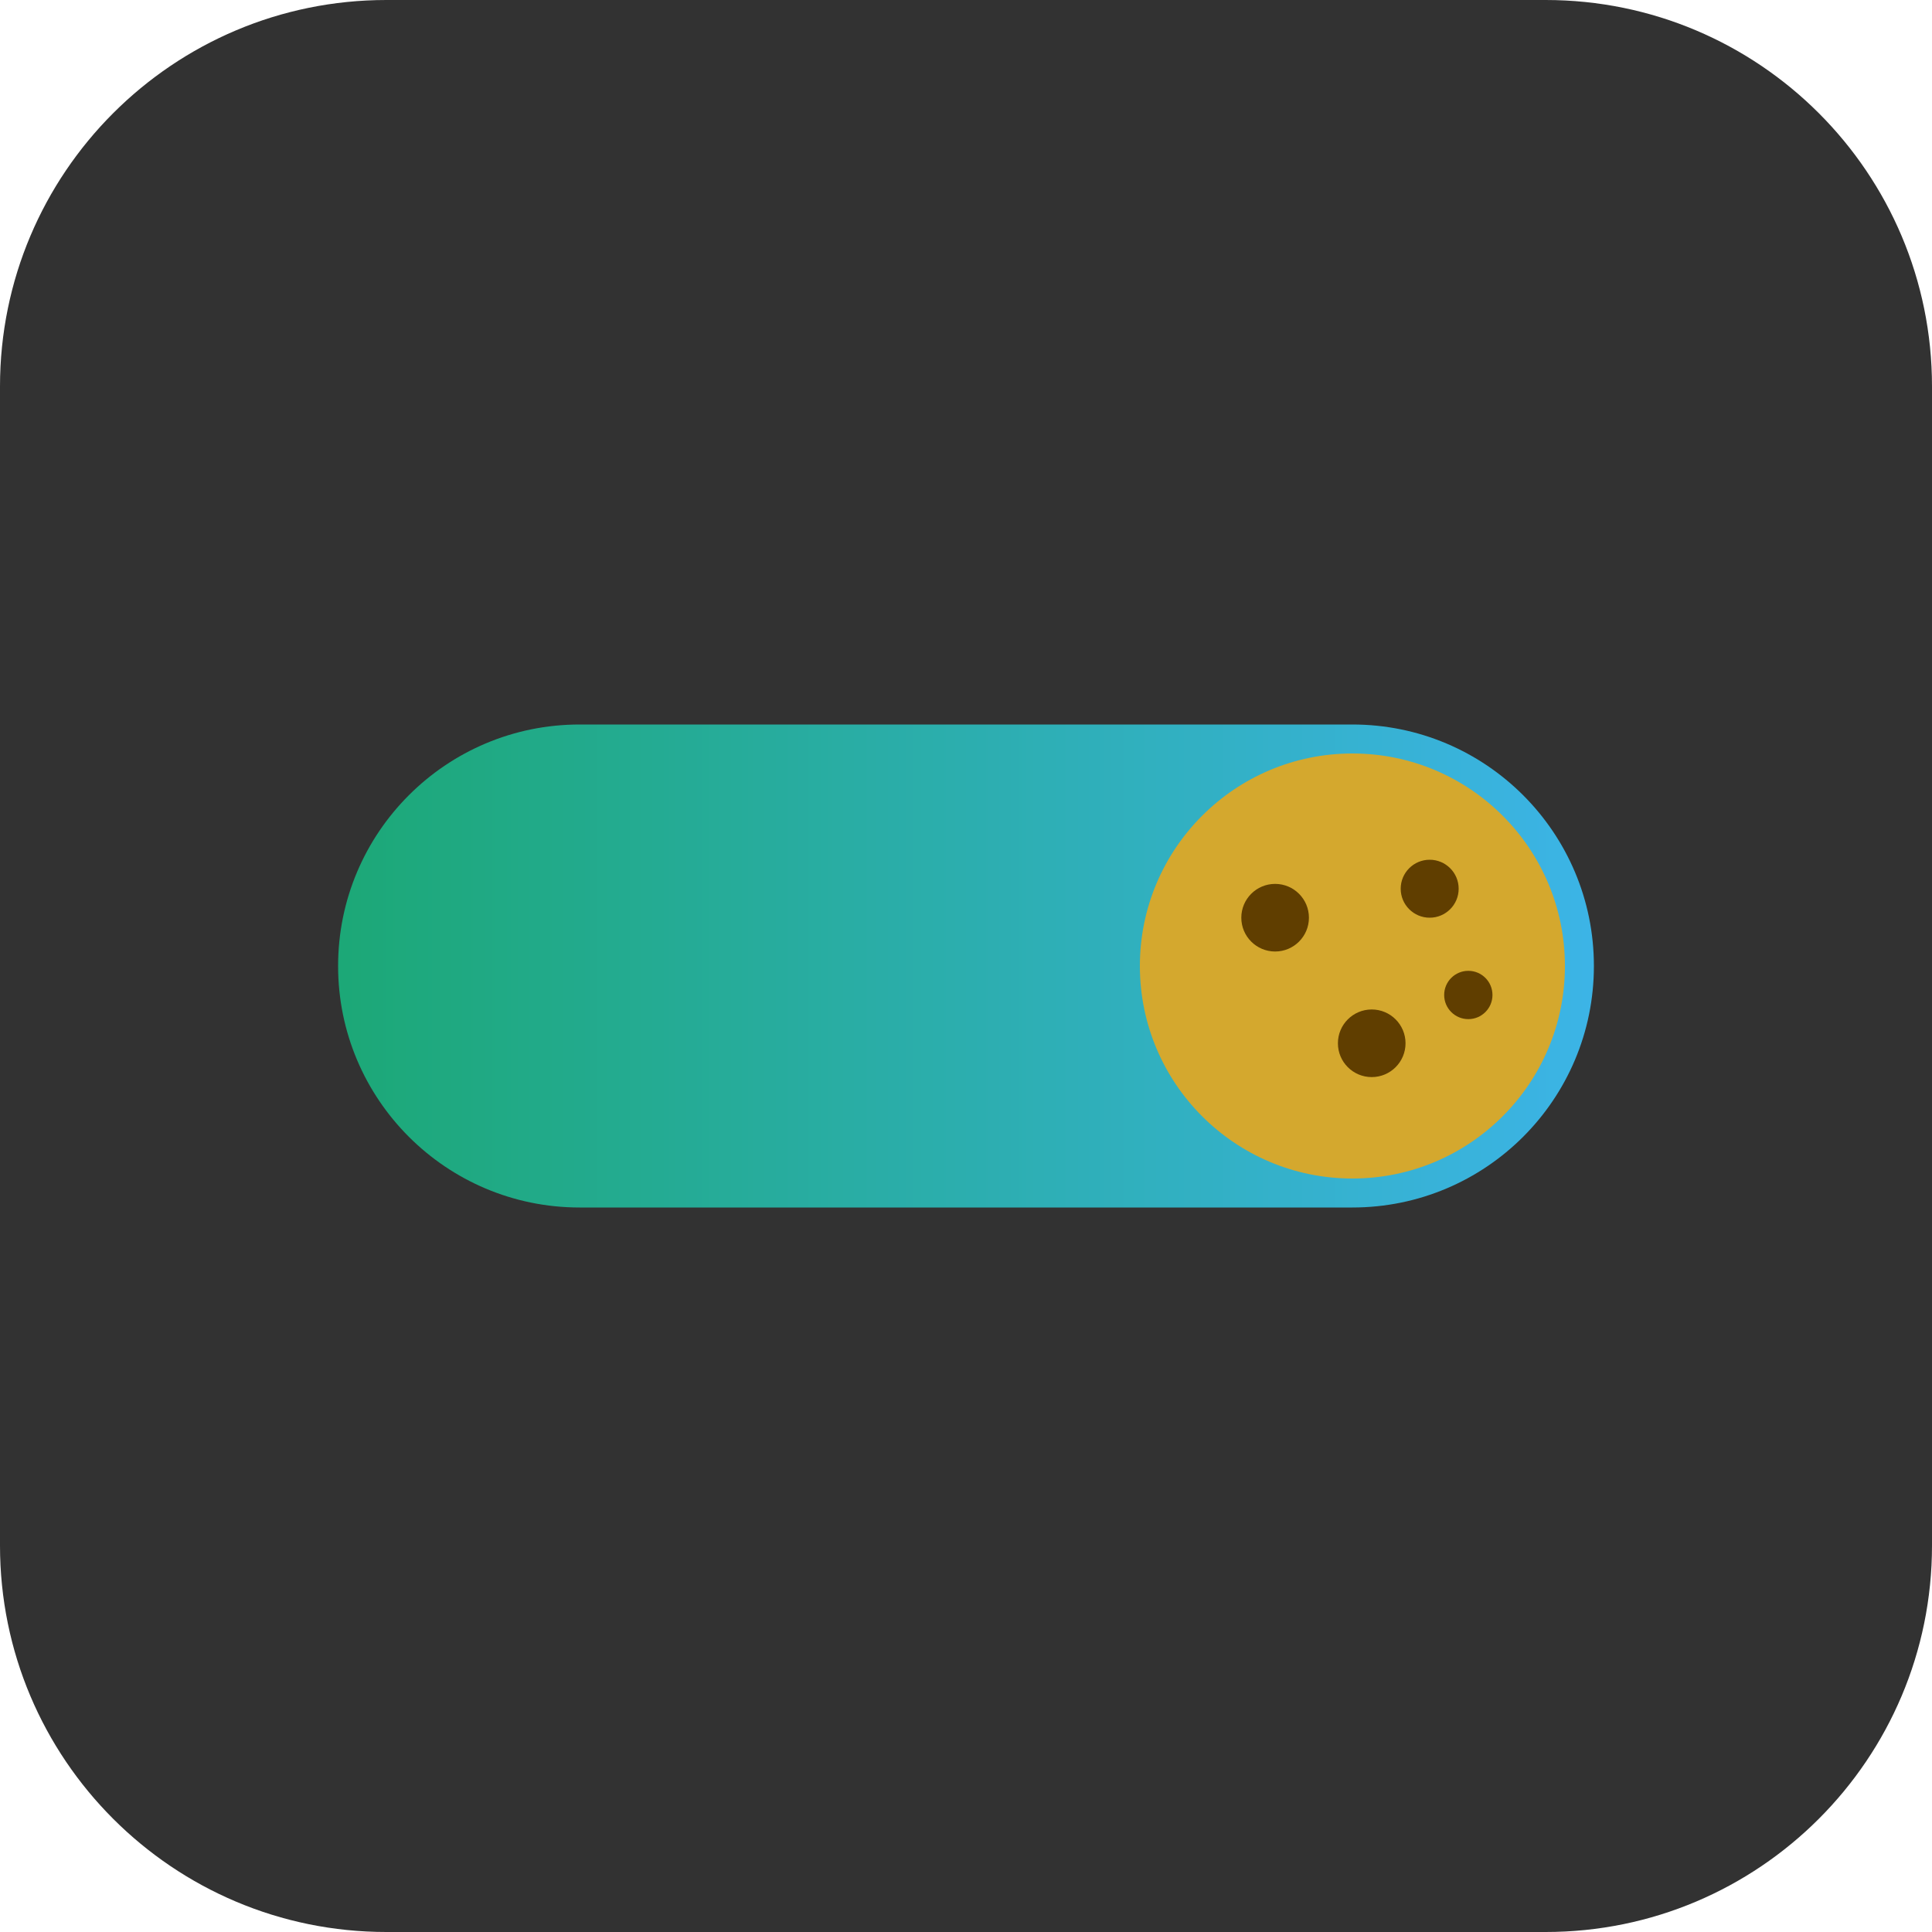
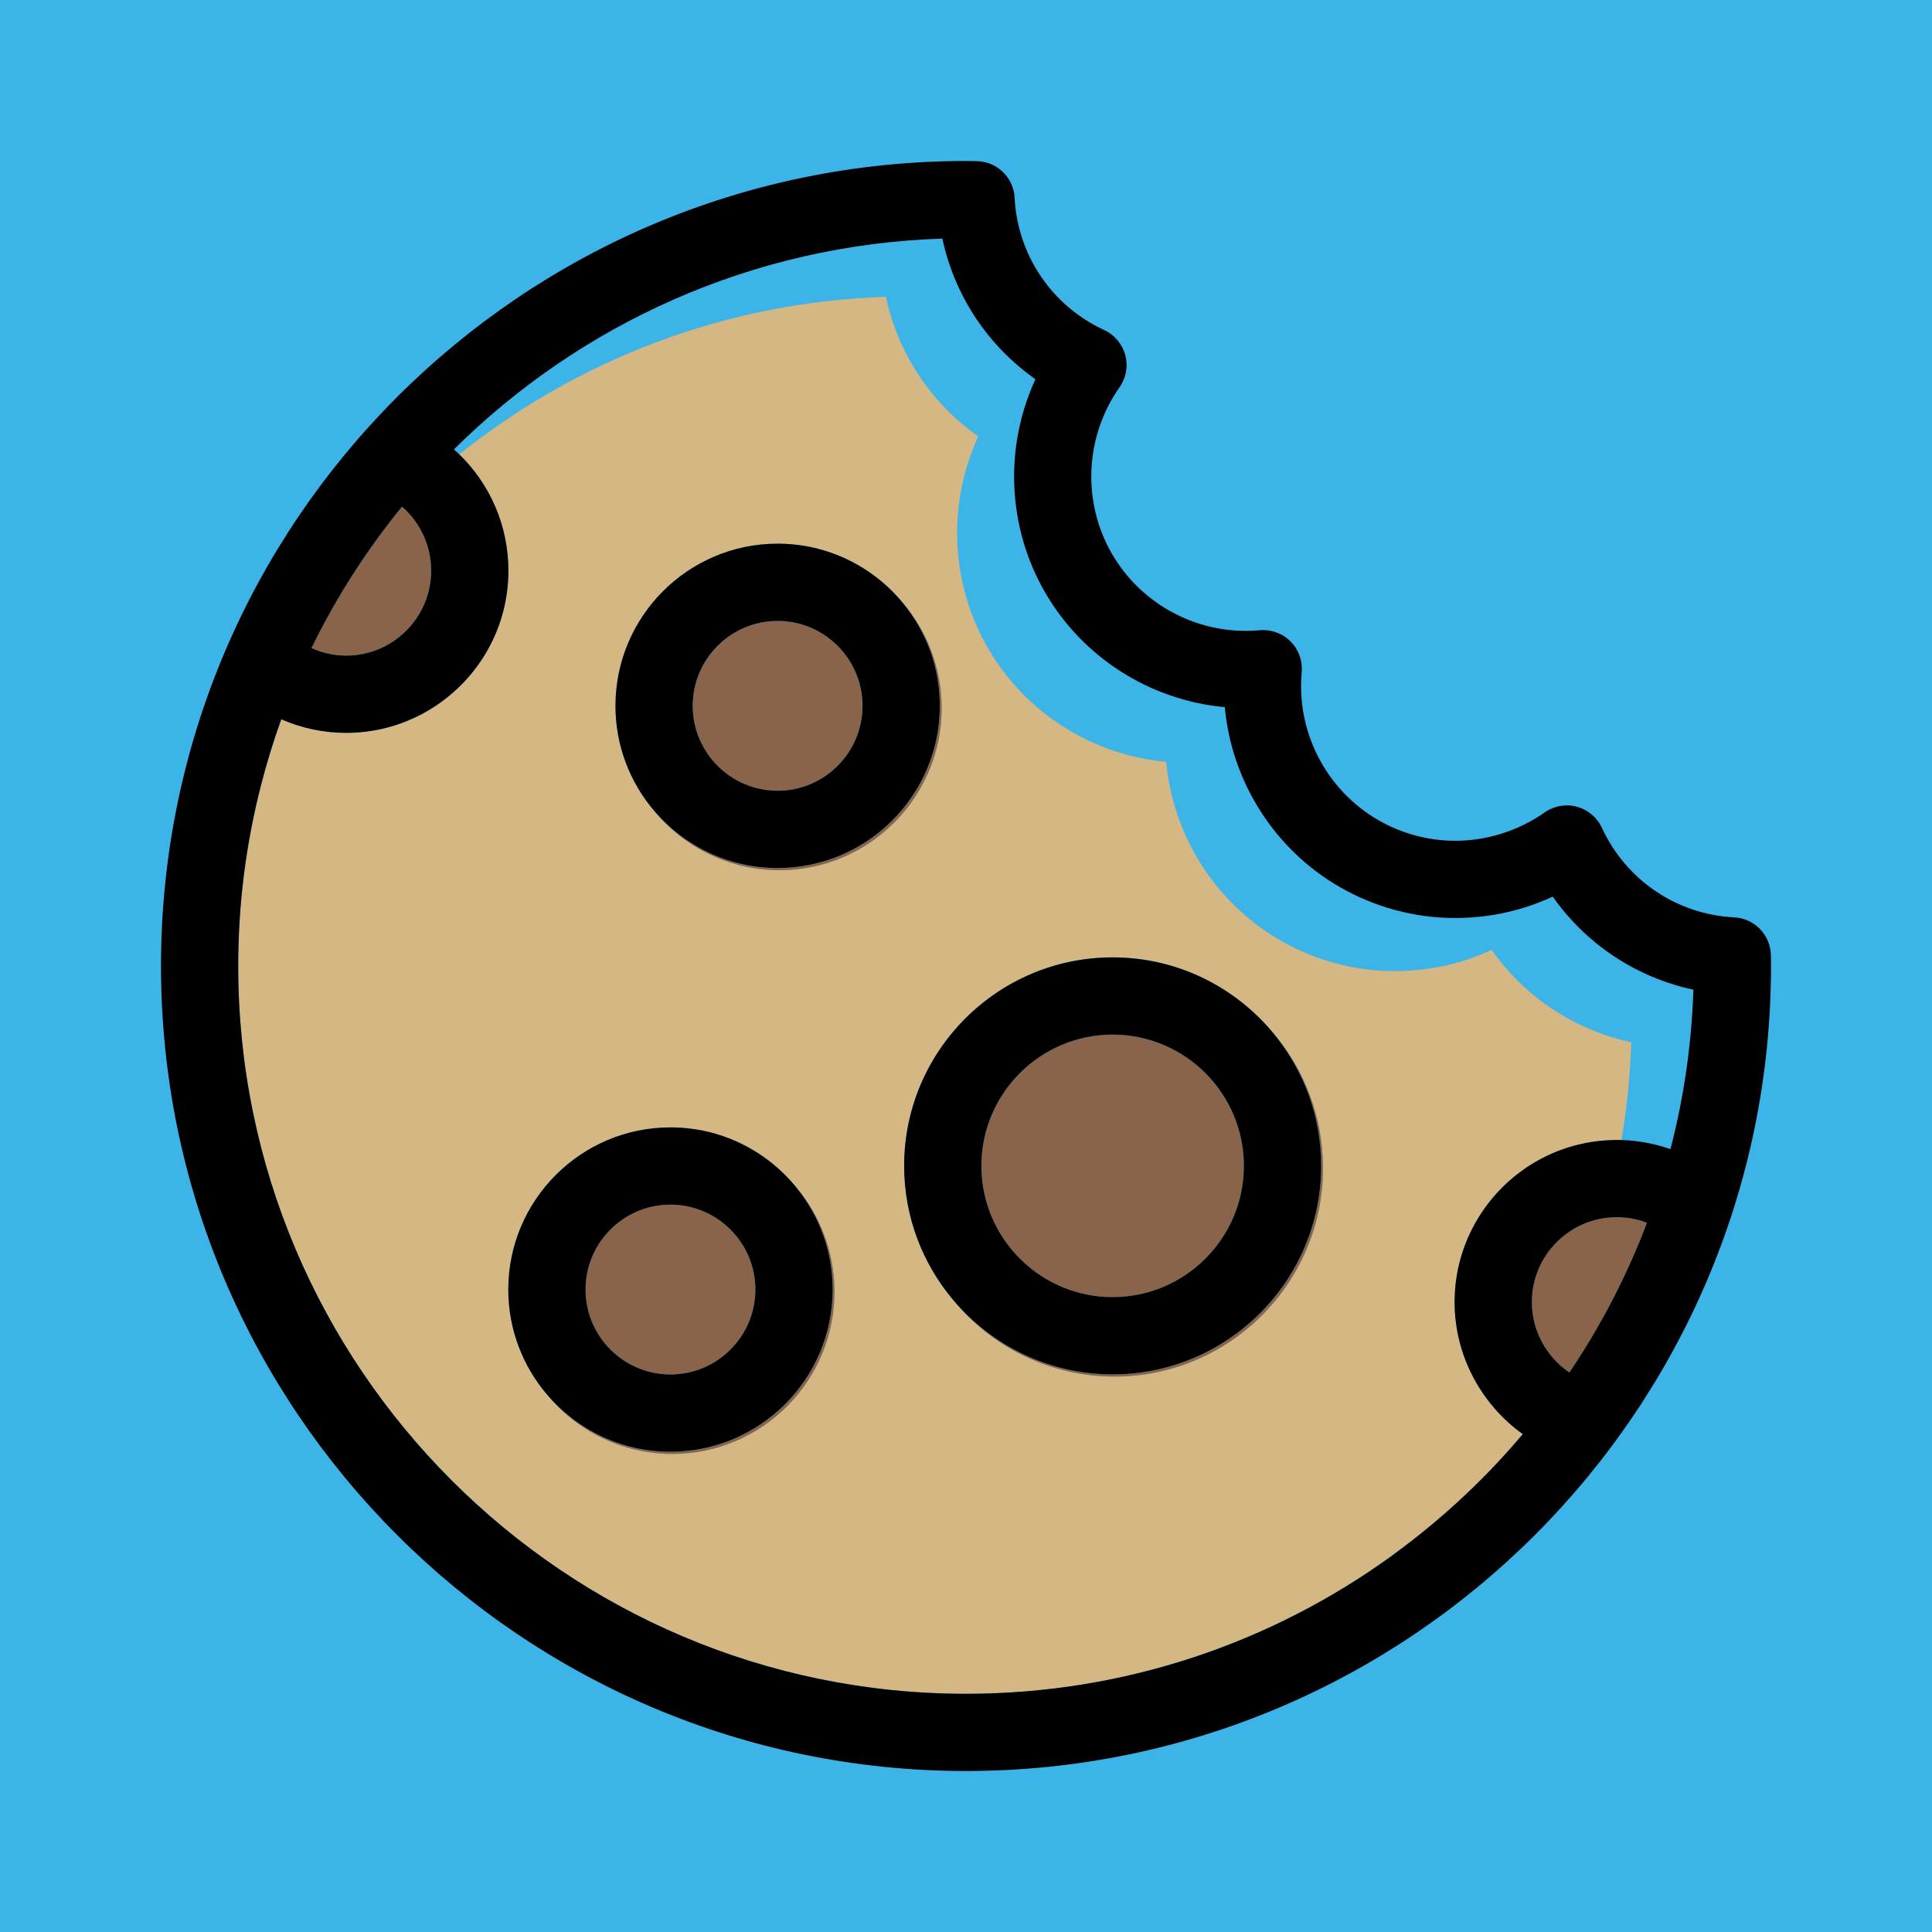
- <svg xmlns="http://www.w3.org/2000/svg" width="200" height="200" viewBox="0 0 200 200" fill="none">
-   <defs>
-     <linearGradient id="footerGradient" x1="0%" y1="0%" x2="100%" y2="0%">
-       <stop offset="0%" style="stop-color: #1ca876" />
-       <stop offset="100%" style="stop-color: #3cb4e7" />
-     </linearGradient>
-   </defs>
-   <rect width="200" height="200" rx="40" fill="#323232" />
-   <rect x="35" y="75" width="130" height="50" rx="25" fill="url(#footerGradient)" />
-   <g>
-     <circle cx="140" cy="100" r="22" fill="#d4a82eff" />
-     <circle cx="132" cy="95" r="3.5" fill="#603e00ff" />
-     <circle cx="148" cy="92" r="3" fill="#603e00ff" />
-     <circle cx="142" cy="108" r="3.5" fill="#603e00ff" />
-     <circle cx="152" cy="103" r="2.5" fill="#603e00ff" />
+ <svg xmlns="http://www.w3.org/2000/svg" height="200px" width="200px" version="1.1" id="Capa_1" viewBox="-41.7 -41.7 500.39 500.39" xml:space="preserve" fill="#000000" stroke="#000000" stroke-width="0.004">
+   <g id="SVGRepo_bgCarrier" stroke-width="0" transform="translate(0,0), scale(1)">
+     <rect x="-41.7" y="-41.7" width="500.39" height="500.39" rx="0" fill="#3cb4e7" strokewidth="0" />
+   </g>
+   <g id="SVGRepo_tracerCarrier" stroke-linecap="round" stroke-linejoin="round" stroke="#CCCCCC" stroke-width="0.834" />
+   <g id="SVGRepo_iconCarrier">
+     <g>
+       <g>
+         <path style="fill:#D4B783;" d="M344.649,204.32c-7.807,3.62-16.314,5.501-25.067,5.503c-10.392,0.001-20.665-2.759-29.711-7.982 c-16.886-9.749-27.772-27.175-29.52-46.218c-19.143-1.749-36.518-12.726-46.216-29.523c-9.747-16.882-10.465-37.41-2.462-54.773 c-12.251-8.607-20.792-21.491-23.926-36.143c-41.698,1.338-79.982,16.399-110.502,40.79c7.997,7.752,12.731,18.522,12.731,30.139 c0,14.868-7.772,27.946-19.461,35.412c-6.518,4.163-14.248,6.588-22.539,6.588c-5.841,0-11.538-1.211-16.78-3.498 c-0.026,0.027-0.052,0.053-0.078,0.08c-1.962,5.439-3.673,10.997-5.136,16.655C22.086,176.423,20,192.219,20,208.496 c0,103.937,84.559,188.496,188.495,188.496c41.112,0,79.18-13.243,110.192-35.67c0.654-0.587,1.493-1.204,2.467-1.842 c11.615-8.688,22.217-18.658,31.549-29.74c-10.812-7.738-17.66-20.402-17.66-34.193c0-9.15,2.95-17.619,7.937-24.526 c7.339-10.164,19.105-16.916,32.449-17.425c0.523-0.029,1.057-0.049,1.615-0.049c0.404,0,0.807,0.014,1.21,0.026 c1.405-8.275,2.272-16.73,2.548-25.333C366.147,225.109,353.26,216.57,344.649,204.32z M132.435,334.871 c-13.093,0-24.803-6.025-32.512-15.445c-6.215-7.325-9.976-16.795-9.976-27.131c0-23.159,18.841-42,42-42 c13.093,0,24.804,6.025,32.512,15.445c6.215,7.325,9.976,16.795,9.976,27.131C174.435,316.03,155.595,334.871,132.435,334.871z M160.194,183.688c-13.093,0-24.803-6.025-32.512-15.445c-6.215-7.325-9.976-16.795-9.976-27.131c0-23.159,18.841-42,42-42 c13.093,0,24.803,6.025,32.512,15.445c6.215,7.325,9.976,16.795,9.976,27.131C202.194,164.846,183.354,183.688,160.194,183.688z M246.963,314.835c-16.814,0-31.855-7.727-41.767-19.815c-7.929-9.401-12.721-21.53-12.721-34.762c0-29.776,24.225-54,54-54 c16.814,0,31.855,7.727,41.767,19.815c7.929,9.401,12.721,21.53,12.721,34.762C300.963,290.611,276.738,314.835,246.963,314.835z" />
+         <path style="fill:#89634A;" d="M159.706,163.111c12.131,0,22-9.869,22-22c0-12.131-9.869-22-22-22c-12.131,0-22,9.869-22,22 C137.706,153.242,147.576,163.111,159.706,163.111z" />
+         <path style="fill:#89634A;" d="M131.948,314.295c12.131,0,22-9.869,22-22c0-12.131-9.869-22-22-22c-12.131,0-22,9.869-22,22 C109.948,304.426,119.817,314.295,131.948,314.295z" />
+         <path style="fill:#89634A;" d="M69.977,106.111c0-6.503-2.838-12.494-7.563-16.596c-9.154,11.218-17.041,23.505-23.448,36.643 c2.809,1.265,5.866,1.954,9.011,1.954C60.108,128.111,69.977,118.242,69.977,106.111z" />
+         <path style="fill:#89634A;" d="M355.043,295.546c0,7.423,3.79,14.218,9.724,18.234c8.124-12.02,14.894-25.024,20.101-38.79 c-2.469-0.943-5.101-1.444-7.825-1.444C364.913,273.546,355.043,283.415,355.043,295.546z" />
+         <path style="fill:#89634A;" d="M246.475,294.259c18.748,0,34-15.253,34-34c0-18.748-15.252-34-34-34c-18.748,0-34,15.252-34,34 C212.475,279.006,227.727,294.259,246.475,294.259z" />
+       </g>
+       <g>
+         <path style="fill:#89634A;" d="M192.218,114.556c5.926,7.242,9.488,16.489,9.488,26.555c0,23.159-18.841,42-42,42 c-12.822,0-24.314-5.782-32.024-14.869c7.708,9.42,19.419,15.445,32.512,15.445c23.159,0,42-18.841,42-42 C202.194,131.351,198.434,121.881,192.218,114.556z" />
+         <path style="fill:#89634A;" d="M173.948,292.295c0,23.159-18.841,42-42,42c-12.822,0-24.314-5.782-32.024-14.869 c7.709,9.42,19.419,15.445,32.512,15.445c23.159,0,42-18.841,42-42c0-10.337-3.761-19.806-9.976-27.131 C170.385,272.982,173.948,282.229,173.948,292.295z" />
+         <path style="fill:#89634A;" d="M300.475,260.259c0,29.776-24.225,54-54,54c-16.543,0-31.365-7.485-41.279-19.238 c9.911,12.087,24.952,19.815,41.767,19.815c29.775,0,54-24.224,54-54c0-13.232-4.792-25.361-12.721-34.762 C295.882,235.391,300.475,247.297,300.475,260.259z" />
+         <path d="M159.706,183.111c23.159,0,42-18.841,42-42c0-10.066-3.562-19.313-9.488-26.555c-7.708-9.42-19.418-15.445-32.512-15.445 c-23.159,0-42,18.841-42,42c0,10.337,3.761,19.806,9.976,27.131C135.393,177.329,146.884,183.111,159.706,183.111z M159.706,119.111c12.131,0,22,9.869,22,22c0,12.131-9.869,22-22,22c-12.131,0-22-9.869-22-22 C137.706,128.98,147.576,119.111,159.706,119.111z" />
+         <path d="M131.948,334.295c23.159,0,42-18.841,42-42c0-10.066-3.562-19.313-9.488-26.555c-7.708-9.42-19.419-15.445-32.512-15.445 c-23.159,0-42,18.841-42,42c0,10.337,3.761,19.806,9.976,27.131C107.634,328.513,119.125,334.295,131.948,334.295z M131.948,270.295c12.131,0,22,9.869,22,22c0,12.131-9.869,22-22,22c-12.131,0-22-9.869-22-22 C109.948,280.164,119.817,270.295,131.948,270.295z" />
+         <path d="M416.97,206.596l-0.013-0.831c-0.064-5.279-4.222-9.598-9.494-9.864c-14.875-0.751-28.007-9.639-34.27-23.193 c-1.245-2.694-3.623-4.696-6.489-5.465c-2.867-0.769-5.927-0.224-8.353,1.487c-6.706,4.73-14.927,7.335-23.146,7.336 c-6.964,0-13.857-1.854-19.935-5.363c-13.458-7.77-21.242-22.803-19.83-38.299c0.269-2.956-0.789-5.879-2.888-7.977 c-2.1-2.1-5.033-3.154-7.977-2.889c-1.195,0.109-2.411,0.164-3.614,0.164c-14.272,0-27.562-7.662-34.683-19.996 c-7.77-13.458-6.994-30.369,1.976-43.084c1.711-2.425,2.257-5.485,1.488-8.352c-0.768-2.867-2.77-5.245-5.464-6.49 c-13.548-6.262-22.434-19.387-23.189-34.254c-0.268-5.269-4.583-9.424-9.858-9.492l-0.816-0.013C209.777,0.01,209.137,0,208.496,0 C93.531,0,0.001,93.531,0.001,208.496s93.53,208.496,208.495,208.496s208.495-93.531,208.495-208.496 C416.991,207.861,416.981,207.229,416.97,206.596z M62.414,89.515c4.725,4.102,7.563,10.093,7.563,16.596c0,12.131-9.869,22-22,22 c-3.145,0-6.202-0.689-9.011-1.954C45.373,113.02,53.26,100.733,62.414,89.515z M364.768,313.781 c-5.935-4.016-9.724-10.811-9.724-18.234c0-12.131,9.869-22,22-22c2.725,0,5.356,0.501,7.825,1.444 C379.662,288.757,372.892,301.761,364.768,313.781z M390.948,255.926c-4.067-1.428-8.354-2.227-12.695-2.354 c-0.403-0.012-0.806-0.026-1.21-0.026c-0.542,0-1.077,0.029-1.615,0.049c-13.344,0.509-25.11,7.26-32.449,17.425 c-4.987,6.906-7.937,15.376-7.937,24.526c0,13.791,6.848,26.454,17.66,34.193c-9.332,11.082-19.935,21.052-31.549,29.74 c-0.822,0.615-1.635,1.24-2.467,1.842c-31.012,22.428-69.08,35.67-110.192,35.67C104.559,396.991,20,312.433,20,208.496 c0-16.276,2.085-32.073,5.983-47.148c1.463-5.657,3.174-11.215,5.136-16.655c0.012-0.032,0.022-0.065,0.034-0.098 c0.014,0.006,0.029,0.011,0.044,0.018c5.242,2.287,10.938,3.498,16.78,3.498c8.291,0,16.021-2.425,22.539-6.588 c11.688-7.466,19.461-20.544,19.461-35.412c0-11.617-4.733-22.387-12.731-30.139c-0.451-0.437-0.906-0.869-1.377-1.286 c32.732-32.446,77.26-53.009,126.502-54.589c3.157,14.763,11.764,27.746,24.107,36.418c-8.064,17.495-7.341,38.179,2.48,55.19 c9.771,16.925,27.278,27.985,46.567,29.748c1.761,19.188,12.729,36.747,29.744,46.57c9.114,5.262,19.466,8.043,29.936,8.042 c8.82-0.001,17.392-1.897,25.258-5.544c8.676,12.343,21.661,20.947,36.427,24.102C396.436,228.84,394.398,242.665,390.948,255.926 z" />
+         <path d="M246.475,314.259c29.775,0,54-24.224,54-54c0-12.961-4.593-24.868-12.233-34.185 c-9.911-12.087-24.952-19.815-41.767-19.815c-29.775,0-54,24.224-54,54c0,13.232,4.792,25.361,12.721,34.762 C215.11,306.774,229.932,314.259,246.475,314.259z M246.475,226.259c18.748,0,34,15.252,34,34c0,18.747-15.252,34-34,34 c-18.748,0-34-15.253-34-34C212.475,241.511,227.727,226.259,246.475,226.259z" />
+       </g>
+     </g>
  </g>
</svg>
